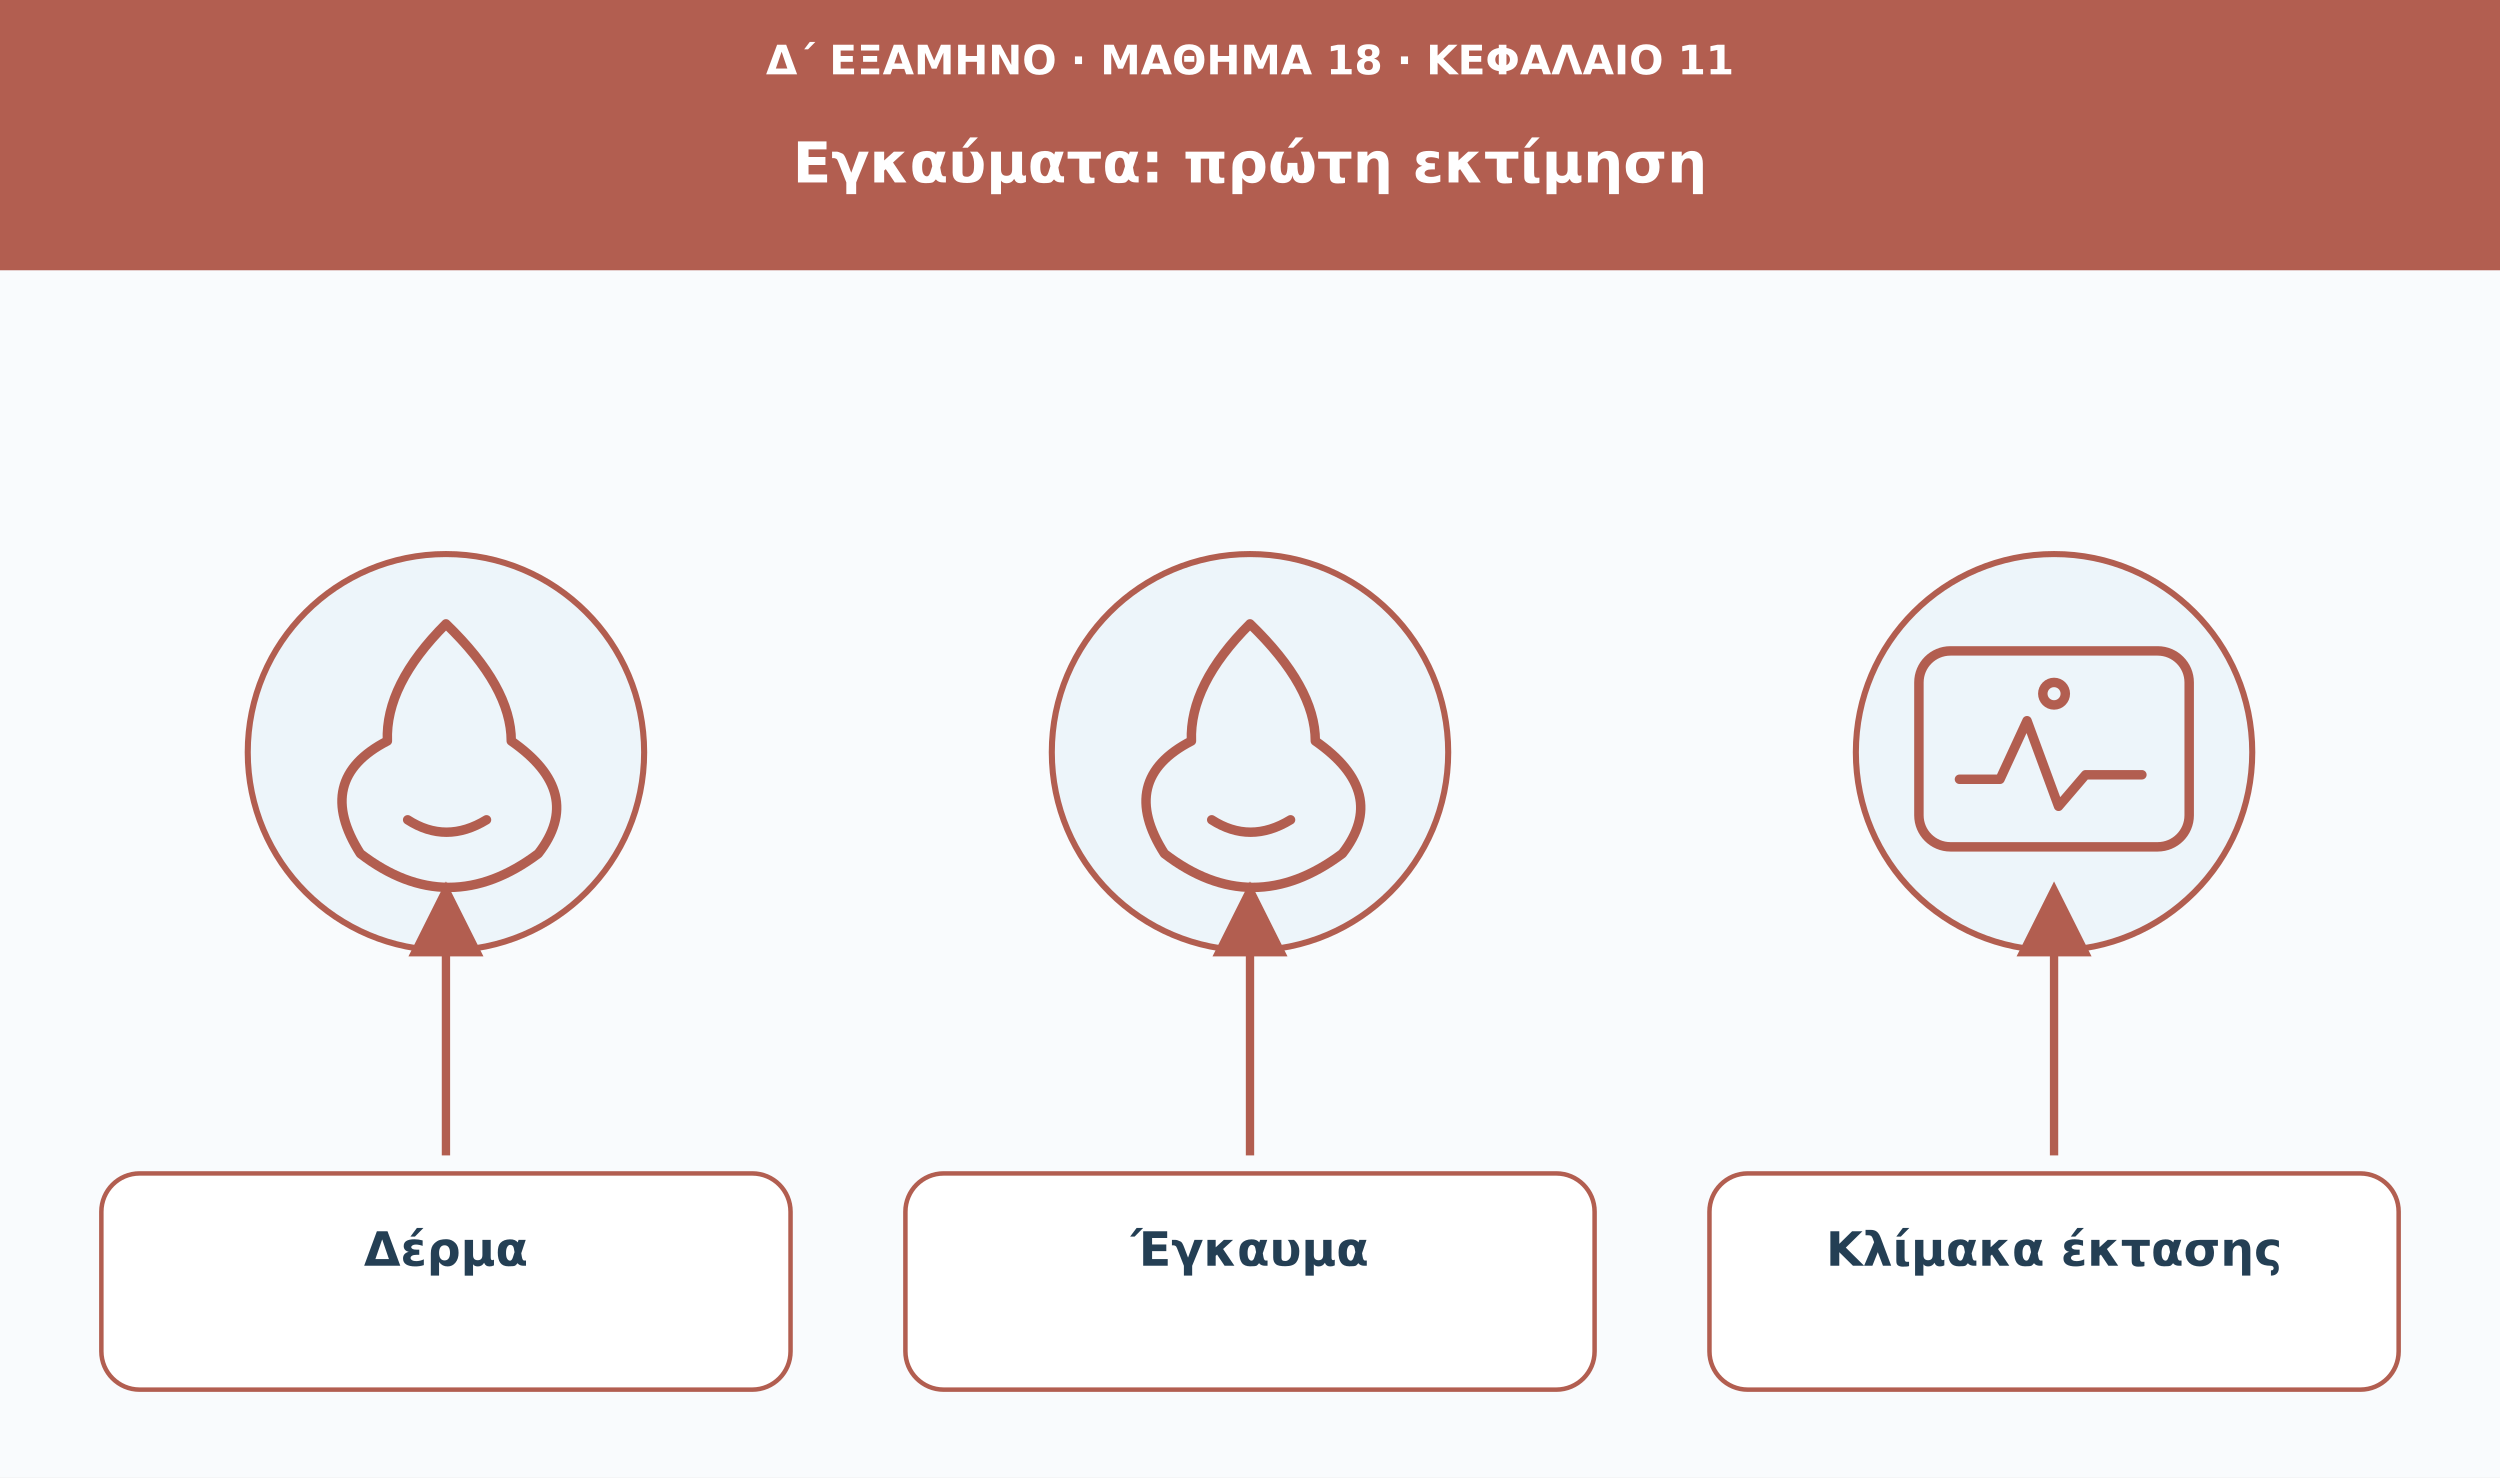
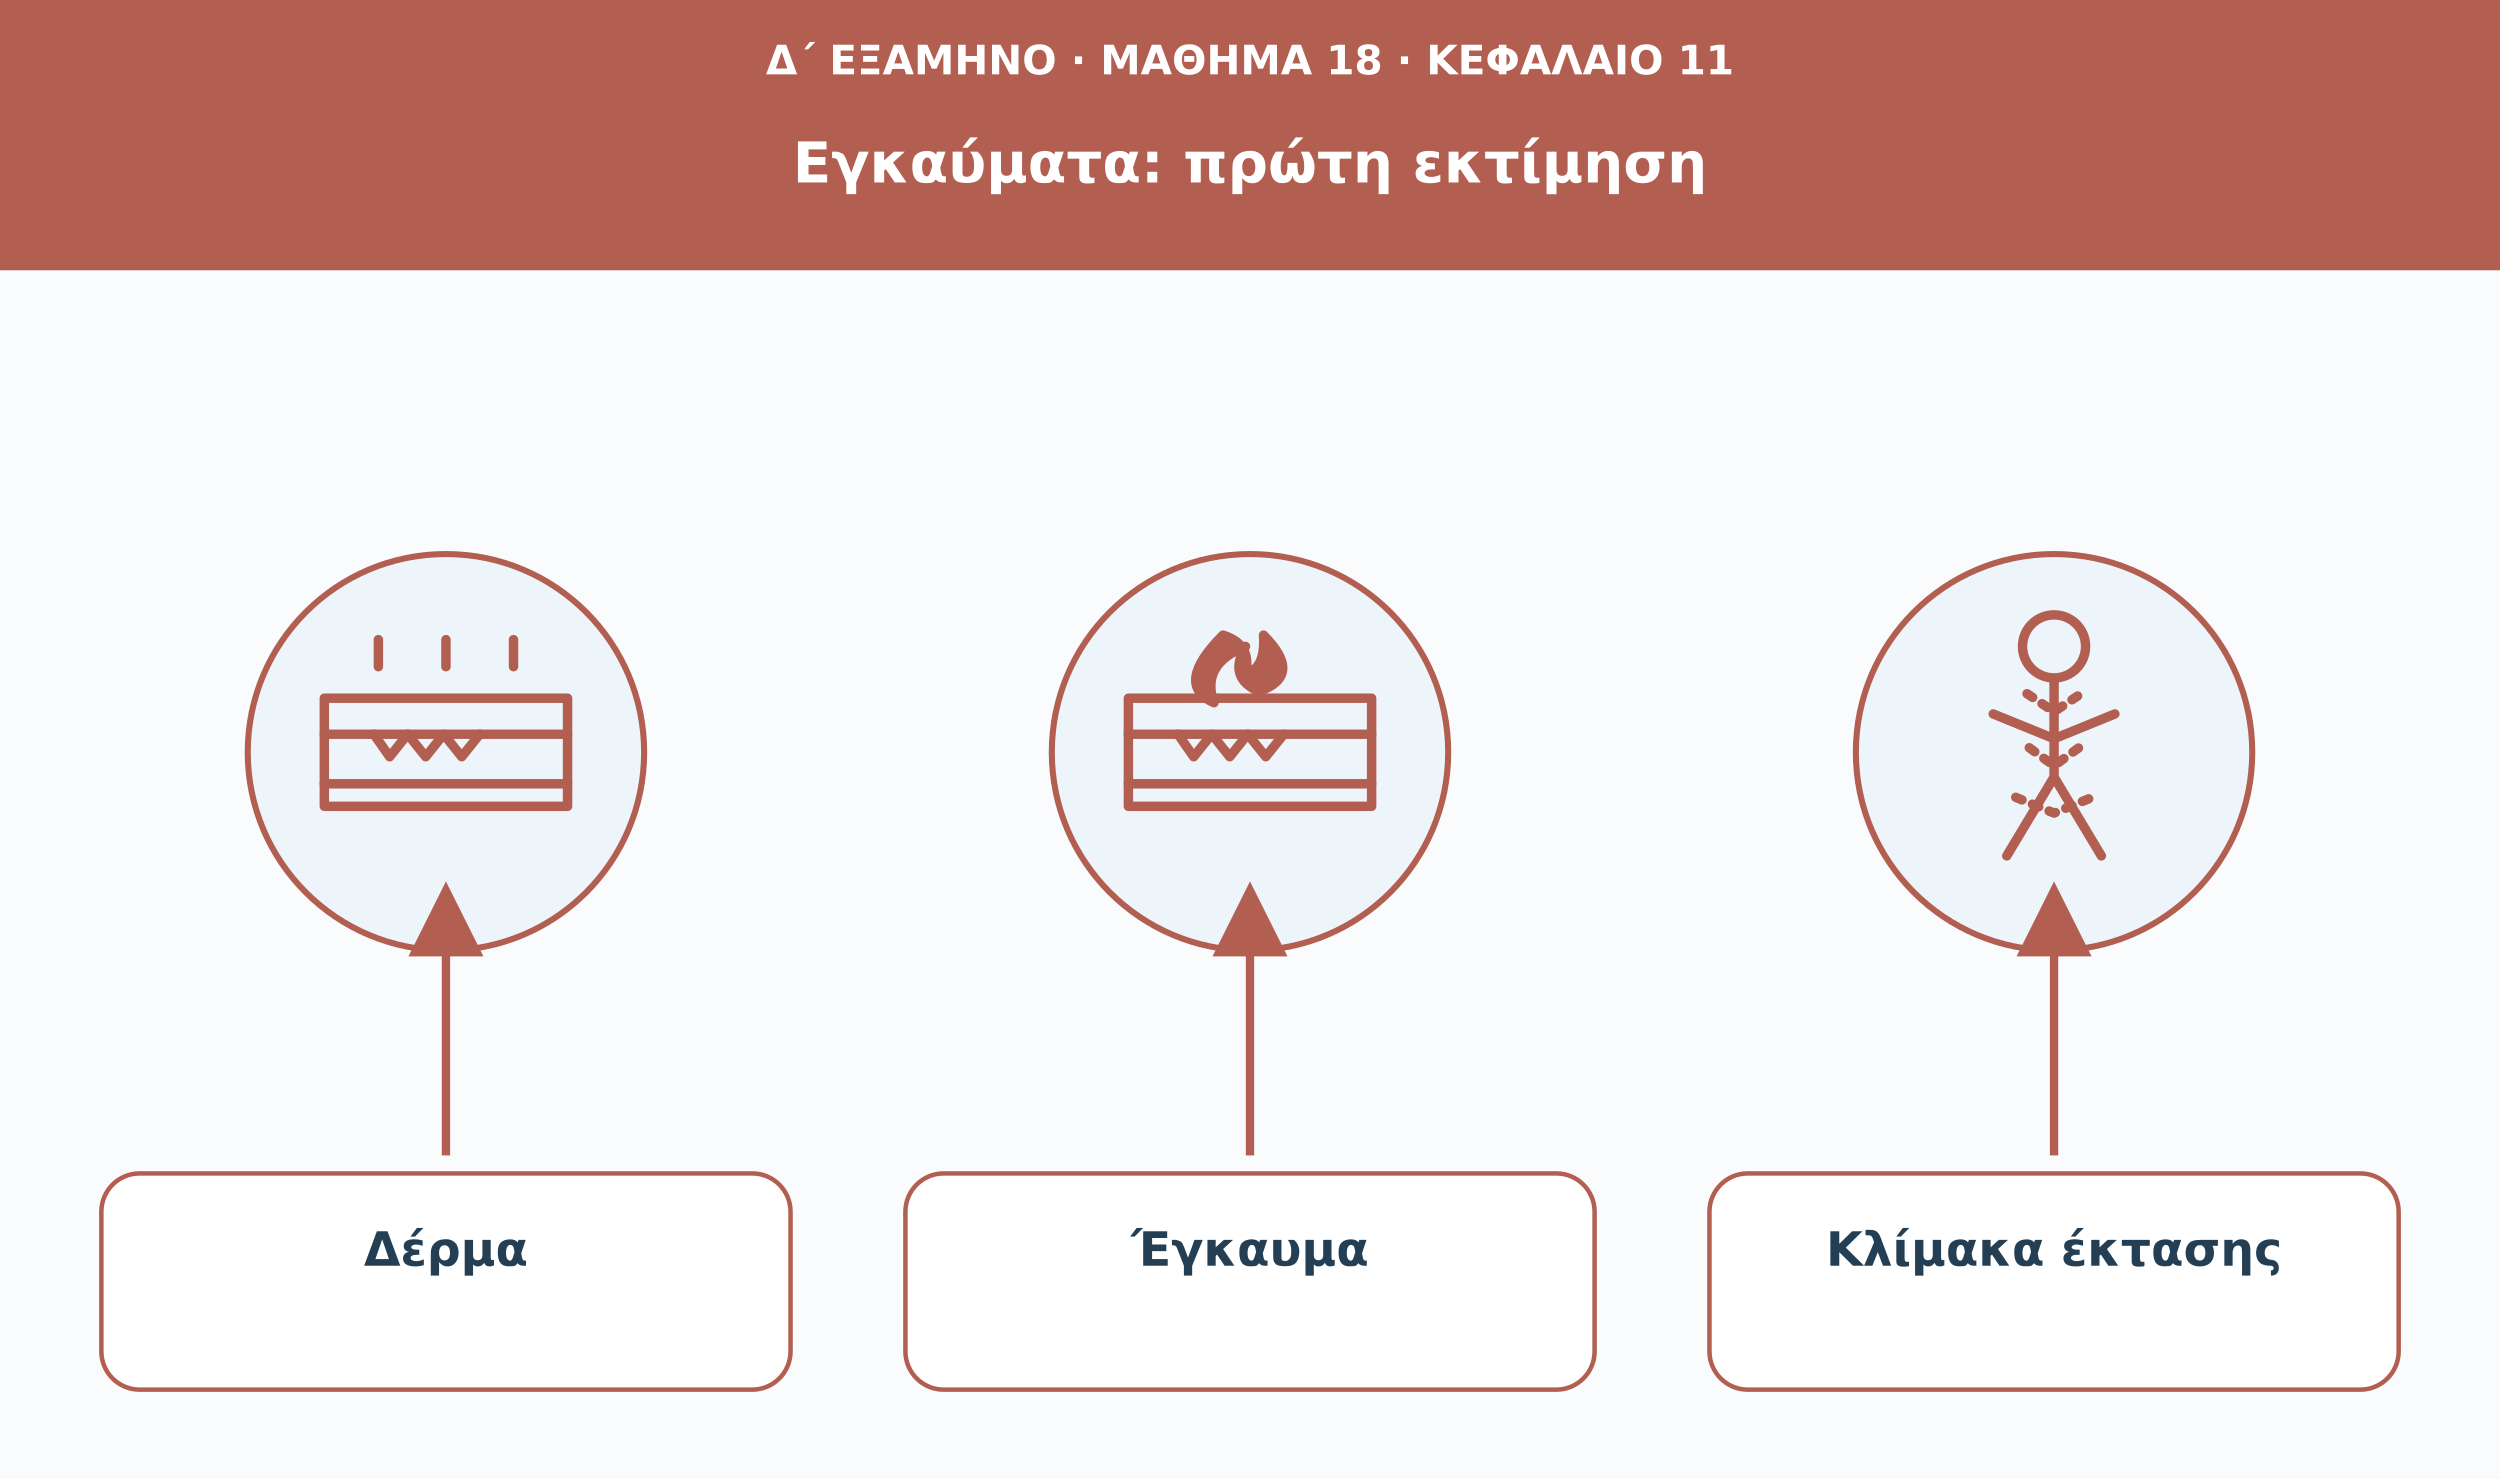
<svg xmlns="http://www.w3.org/2000/svg" viewBox="0 0 1110 656" role="img" aria-labelledby="t d">
  <defs>
    <marker id="arrow" viewBox="0 0 10 10" markerWidth="9" markerHeight="9" refX="8" refY="5" orient="auto">
      <path d="M0 0L10 5L0 10Z" fill="#b25e50" />
    </marker>
  </defs>
  <rect width="1110" height="656" fill="#f9fbfd" />
  <rect width="1110" height="120" fill="#b25e50" />
  <text x="555" y="33" font-family="DejaVu Sans,Arial,sans-serif" font-size="18" fill="#ffffff" font-weight="680" text-anchor="middle">Δ΄ ΕΞΑΜΗΝΟ · ΜΑΘΗΜΑ 18 · ΚΕΦΑΛΑΙΟ 11</text>
  <text x="555" y="81" font-family="DejaVu Sans,Arial,sans-serif" font-size="25" fill="#ffffff" font-weight="750" text-anchor="middle">Εγκαύματα: πρώτη εκτίμηση</text>
  <circle cx="198" cy="334" r="88" fill="#edf5fa" stroke="#b25e50" stroke-width="2.7" />
  <g transform="translate(198 334)" fill="none" stroke="#b25e50" stroke-width="4.2" stroke-linecap="round" stroke-linejoin="round">
-     <path d="M0-57q-27 27-26 52q-33 17-12 50q39 30 79 0q21-27-12-50Q29-29 0-57Z" />
-     <path d="M-17 30q17 11 35 0" />
+     <path d="M-54-24h108v48H-54z" />
+     <path d="M-54-8h108m-108 22h108" />
+     <path d="M-32-8l7 10 8-10 8 10 8-10 8 10 8-10" />
+     <path d="M-30-38v-12m30 12v-12m30 12v-12" />
  </g>
  <path d="M198 513L198 398" stroke="#b25e50" stroke-width="3.7" marker-end="url(#arrow)" />
  <rect x="45" y="521" width="306" height="96" rx="17" fill="#fff" stroke="#b25e50" stroke-width="2" />
  <text x="198" y="562" font-family="DejaVu Sans,Arial,sans-serif" font-size="21" fill="#243f54" font-weight="700" text-anchor="middle">Δέρμα</text>
  <circle cx="555" cy="334" r="88" fill="#edf5fa" stroke="#b25e50" stroke-width="2.7" />
  <g transform="translate(555 334)" fill="none" stroke="#b25e50" stroke-width="4.2" stroke-linecap="round" stroke-linejoin="round">
-     <path d="M0-57q-27 27-26 52q-33 17-12 50q39 30 79 0q21-27-12-50Q29-29 0-57Z" />
-     <path d="M-17 30q17 11 35 0" />
+     <path d="M-54-24h108v48H-54z" />
+     <path d="M-54-8h108m-108 22h108" />
+     <path d="M-32-8l7 10 8-10 8 10 8-10 8 10 8-10" />
+     <path d="M-12-52q-22 22-4 30q-6-17 14-25q-8 14 6 20q20-7 2-25q1 15-8 17q3-13-10-17Z" fill="#b25e50" />
  </g>
  <path d="M555 513L555 398" stroke="#b25e50" stroke-width="3.7" marker-end="url(#arrow)" />
  <rect x="402" y="521" width="306" height="96" rx="17" fill="#fff" stroke="#b25e50" stroke-width="2" />
  <text x="555" y="562" font-family="DejaVu Sans,Arial,sans-serif" font-size="21" fill="#243f54" font-weight="700" text-anchor="middle">Έγκαυμα</text>
  <circle cx="912" cy="334" r="88" fill="#edf5fa" stroke="#b25e50" stroke-width="2.7" />
  <g transform="translate(912 334)" fill="none" stroke="#b25e50" stroke-width="4.2" stroke-linecap="round" stroke-linejoin="round">
-     <rect x="-60" y="-45" width="120" height="87" rx="14" />
-     <path d="M-42 12h18l12-26L2 24l12-14h25" />
-     <circle cx="0" cy="-26" r="5" />
+     <circle cx="0" cy="-47" r="14" />
+     <path d="M0-32v43m-27-28L0-6l27-11M0 11l-21 35m21-35 21 35" />
+     <path d="M-12-26l12 8 12-8M-11-2l11 8 11-8M-17 20l17 7 17-7" stroke-dasharray="3 5" />
  </g>
  <path d="M912 513L912 398" stroke="#b25e50" stroke-width="3.7" marker-end="url(#arrow)" />
  <rect x="759" y="521" width="306" height="96" rx="17" fill="#fff" stroke="#b25e50" stroke-width="2" />
  <text x="912" y="562" font-family="DejaVu Sans,Arial,sans-serif" font-size="21" fill="#243f54" font-weight="700" text-anchor="middle">Κλίμακα έκτασης</text>
</svg>
